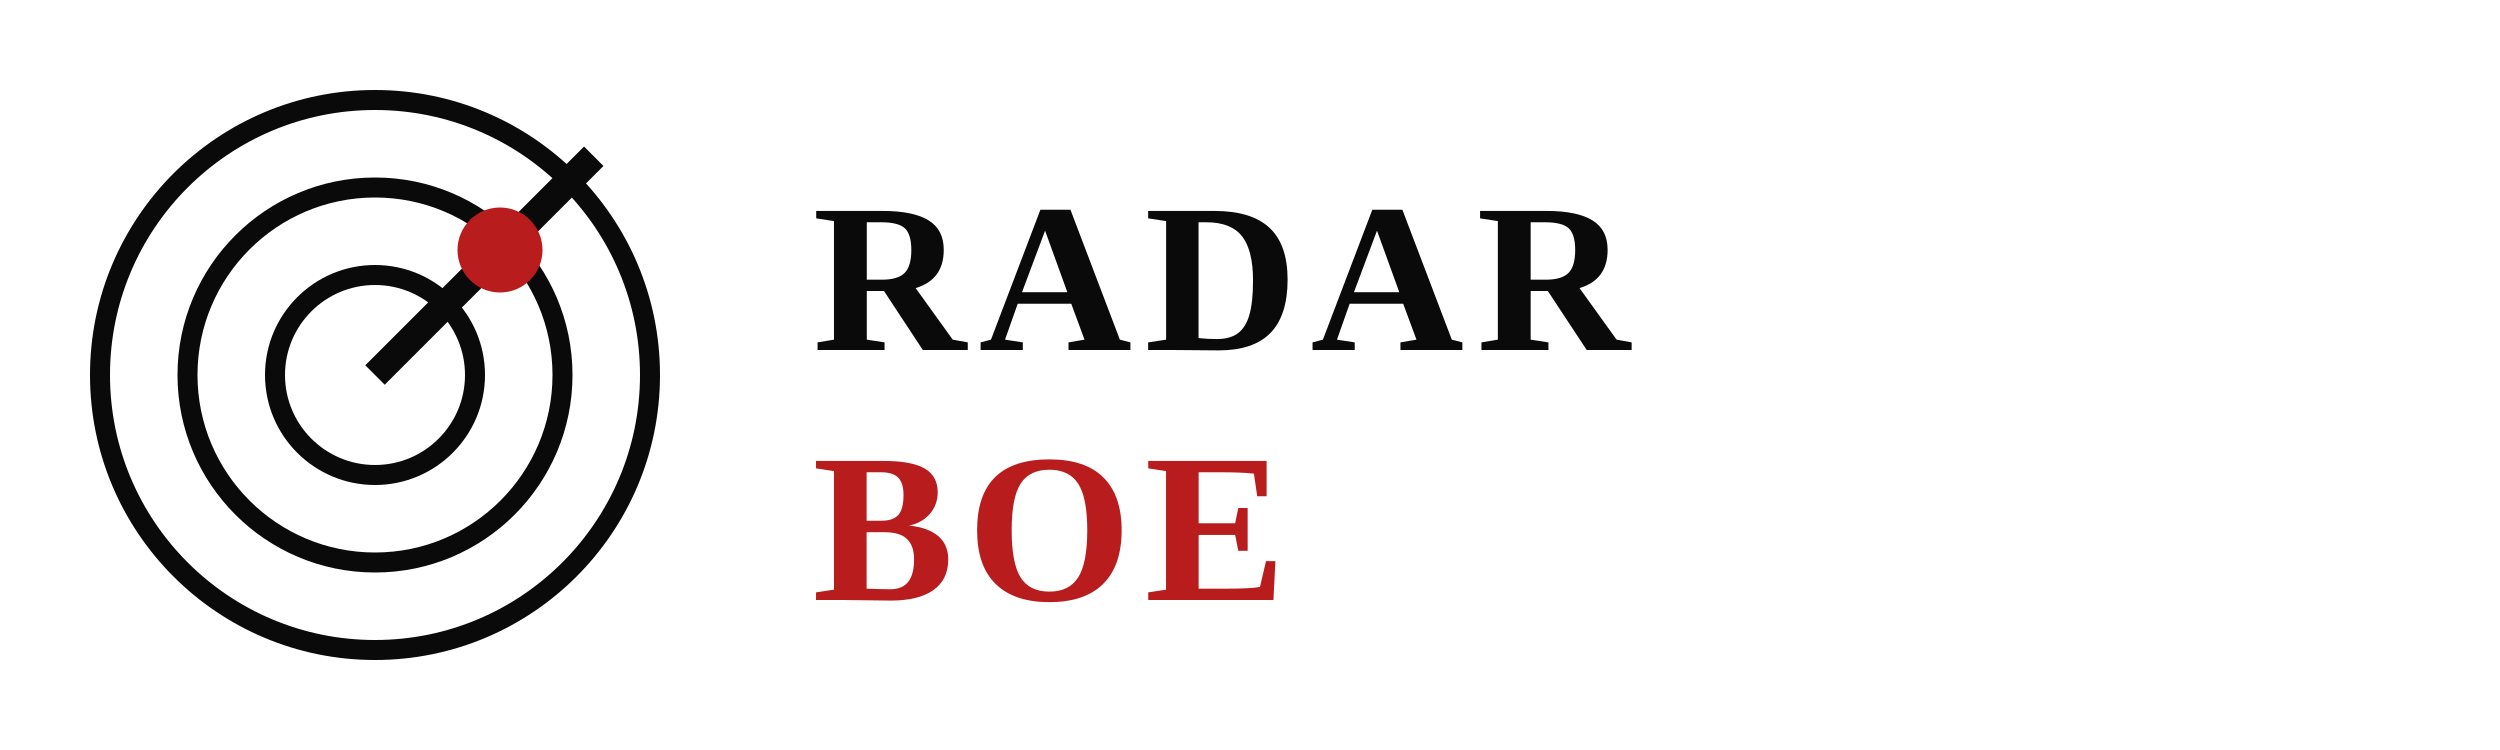
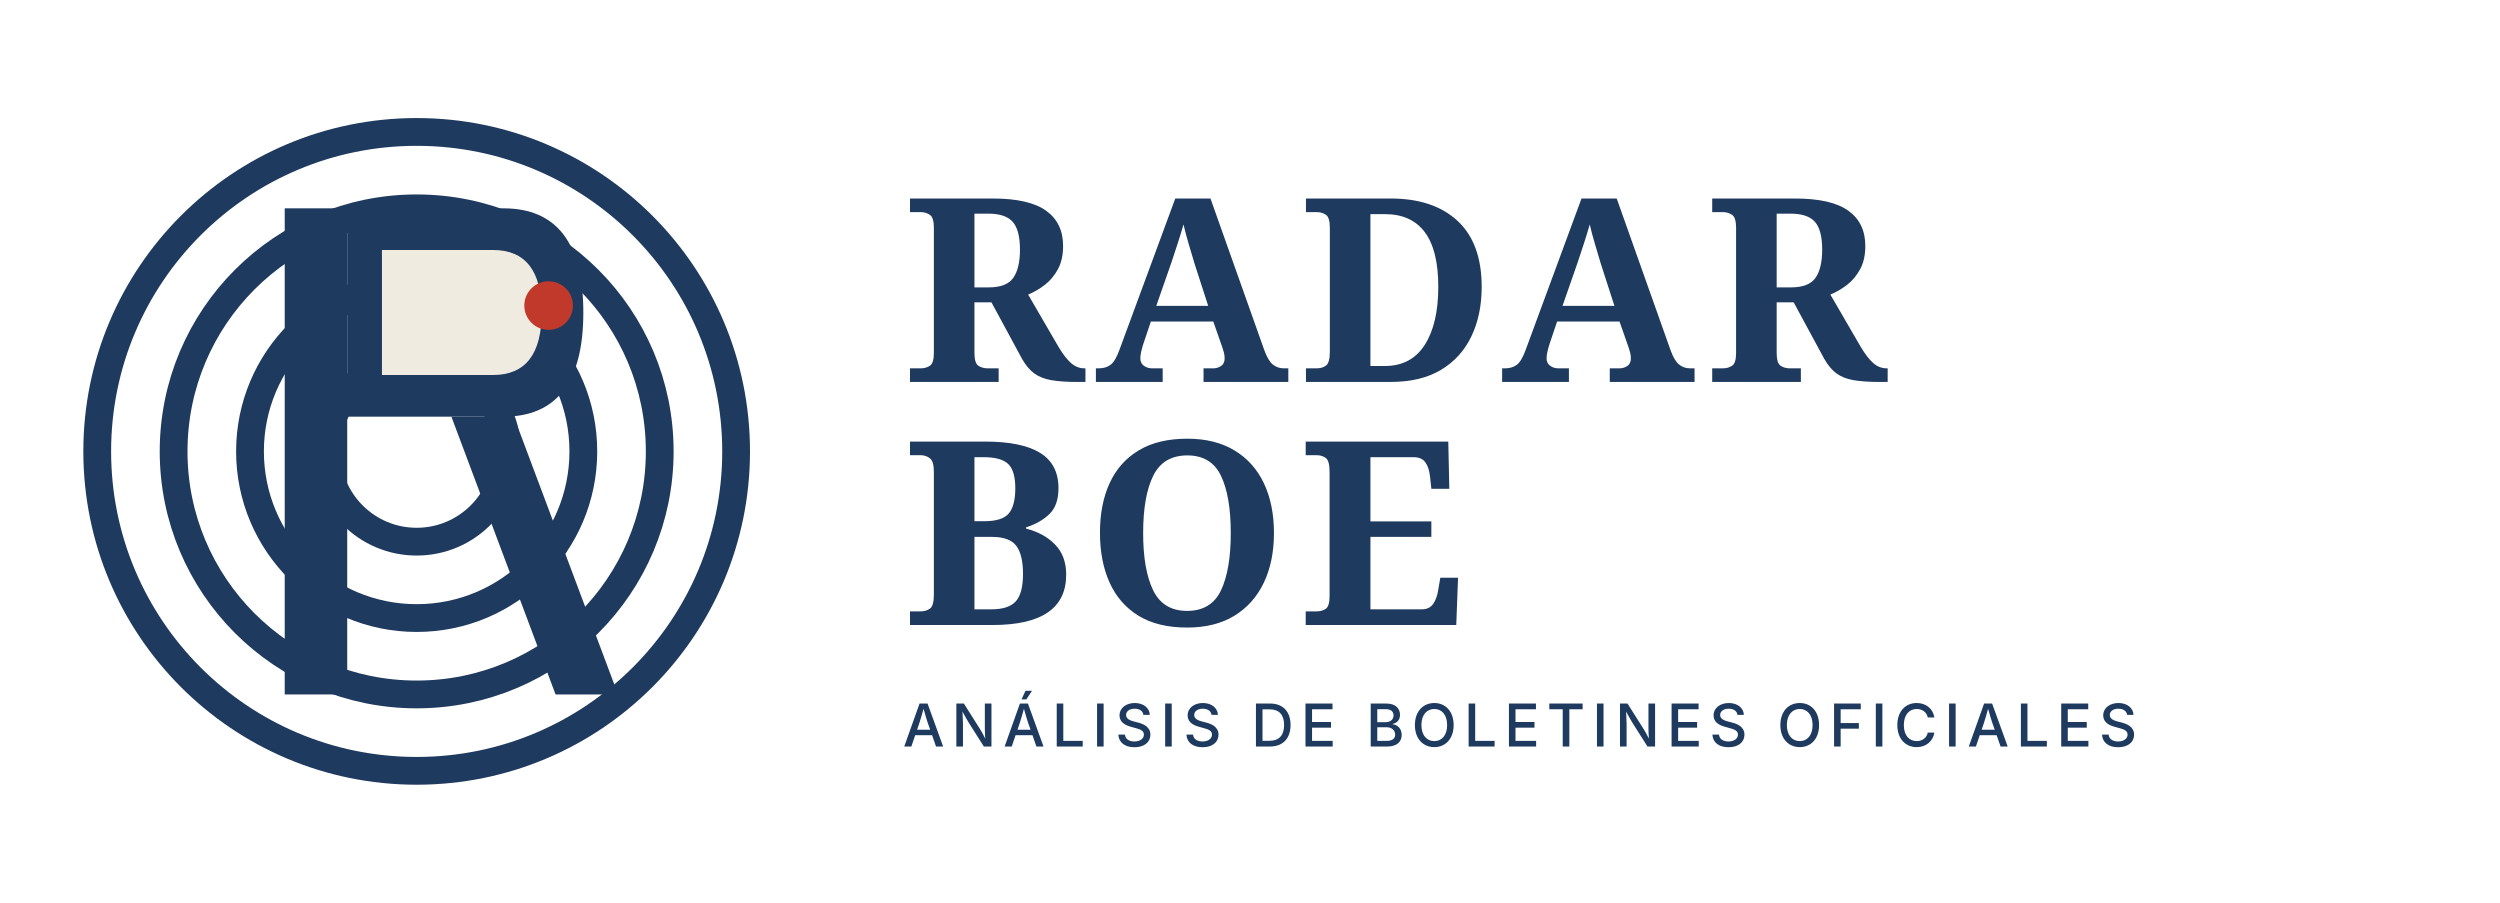
- <svg xmlns="http://www.w3.org/2000/svg" width="200" height="60" viewBox="0 0 200 60" role="img" aria-label="Radar BOE">
-   <g stroke="#0a0a0a" fill="none" stroke-width="1.6">
-     <circle cx="30" cy="30" r="22" />
-     <circle cx="30" cy="30" r="15" />
-     <circle cx="30" cy="30" r="8" />
-     <line x1="30" y1="30" x2="47.5" y2="12.5" stroke-width="2.2" />
+ <svg xmlns="http://www.w3.org/2000/svg" width="720" height="260" viewBox="0 0 720 260" role="img" aria-label="Radar BOE — Analisis de boletines oficiales">
+   <g transform="translate(20 30)">
+     <circle cx="100" cy="100" r="92" fill="none" stroke="#1e3a5f" stroke-width="8" />
+     <circle cx="100" cy="100" r="70" fill="none" stroke="#1e3a5f" stroke-width="8" />
+     <circle cx="100" cy="100" r="48" fill="none" stroke="#1e3a5f" stroke-width="8" />
+     <circle cx="100" cy="100" r="26" fill="none" stroke="#1e3a5f" stroke-width="8" />
+     <rect x="62" y="30" width="18" height="140" fill="#1e3a5f" />
+     <path d="M 80 30 L 125 30 Q 148 30 148 60 Q 148 90 125 90 L 80 90 Z" fill="#1e3a5f" />
+     <path d="M 90 42 L 122 42 Q 136 42 136 60 Q 136 78 122 78 L 90 78 Z" fill="#f0ebe0" />
+     <polygon points="110,90 128,90 158,170 140,170" fill="#1e3a5f" />
+     <circle cx="138" cy="58" r="7" fill="#c0392b" />
  </g>
-   <circle cx="40" cy="20" r="3.4" fill="#b91c1c" />
-   <text x="65" y="28" font-family="Georgia, 'Times New Roman', serif" font-weight="700" font-size="17" fill="#0a0a0a" letter-spacing="1">RADAR</text>
-   <text x="65" y="48" font-family="Georgia, 'Times New Roman', serif" font-weight="700" font-size="17" fill="#b91c1c" letter-spacing="1">BOE</text>
+   <text x="260" y="110" font-family="'Playfair Display', Didot, 'Bodoni 72', Georgia, serif" font-weight="700" font-size="74" letter-spacing="3" fill="#1e3a5f">RADAR</text>
+   <text x="260" y="180" font-family="'Playfair Display', Didot, 'Bodoni 72', Georgia, serif" font-weight="700" font-size="74" letter-spacing="3" fill="#1e3a5f">BOE</text>
+   <text x="260" y="215" font-family="Inter, system-ui, sans-serif" font-weight="500" font-size="17" letter-spacing="2" fill="#1e3a5f">ANÁLISIS DE BOLETINES OFICIALES</text>
</svg>
